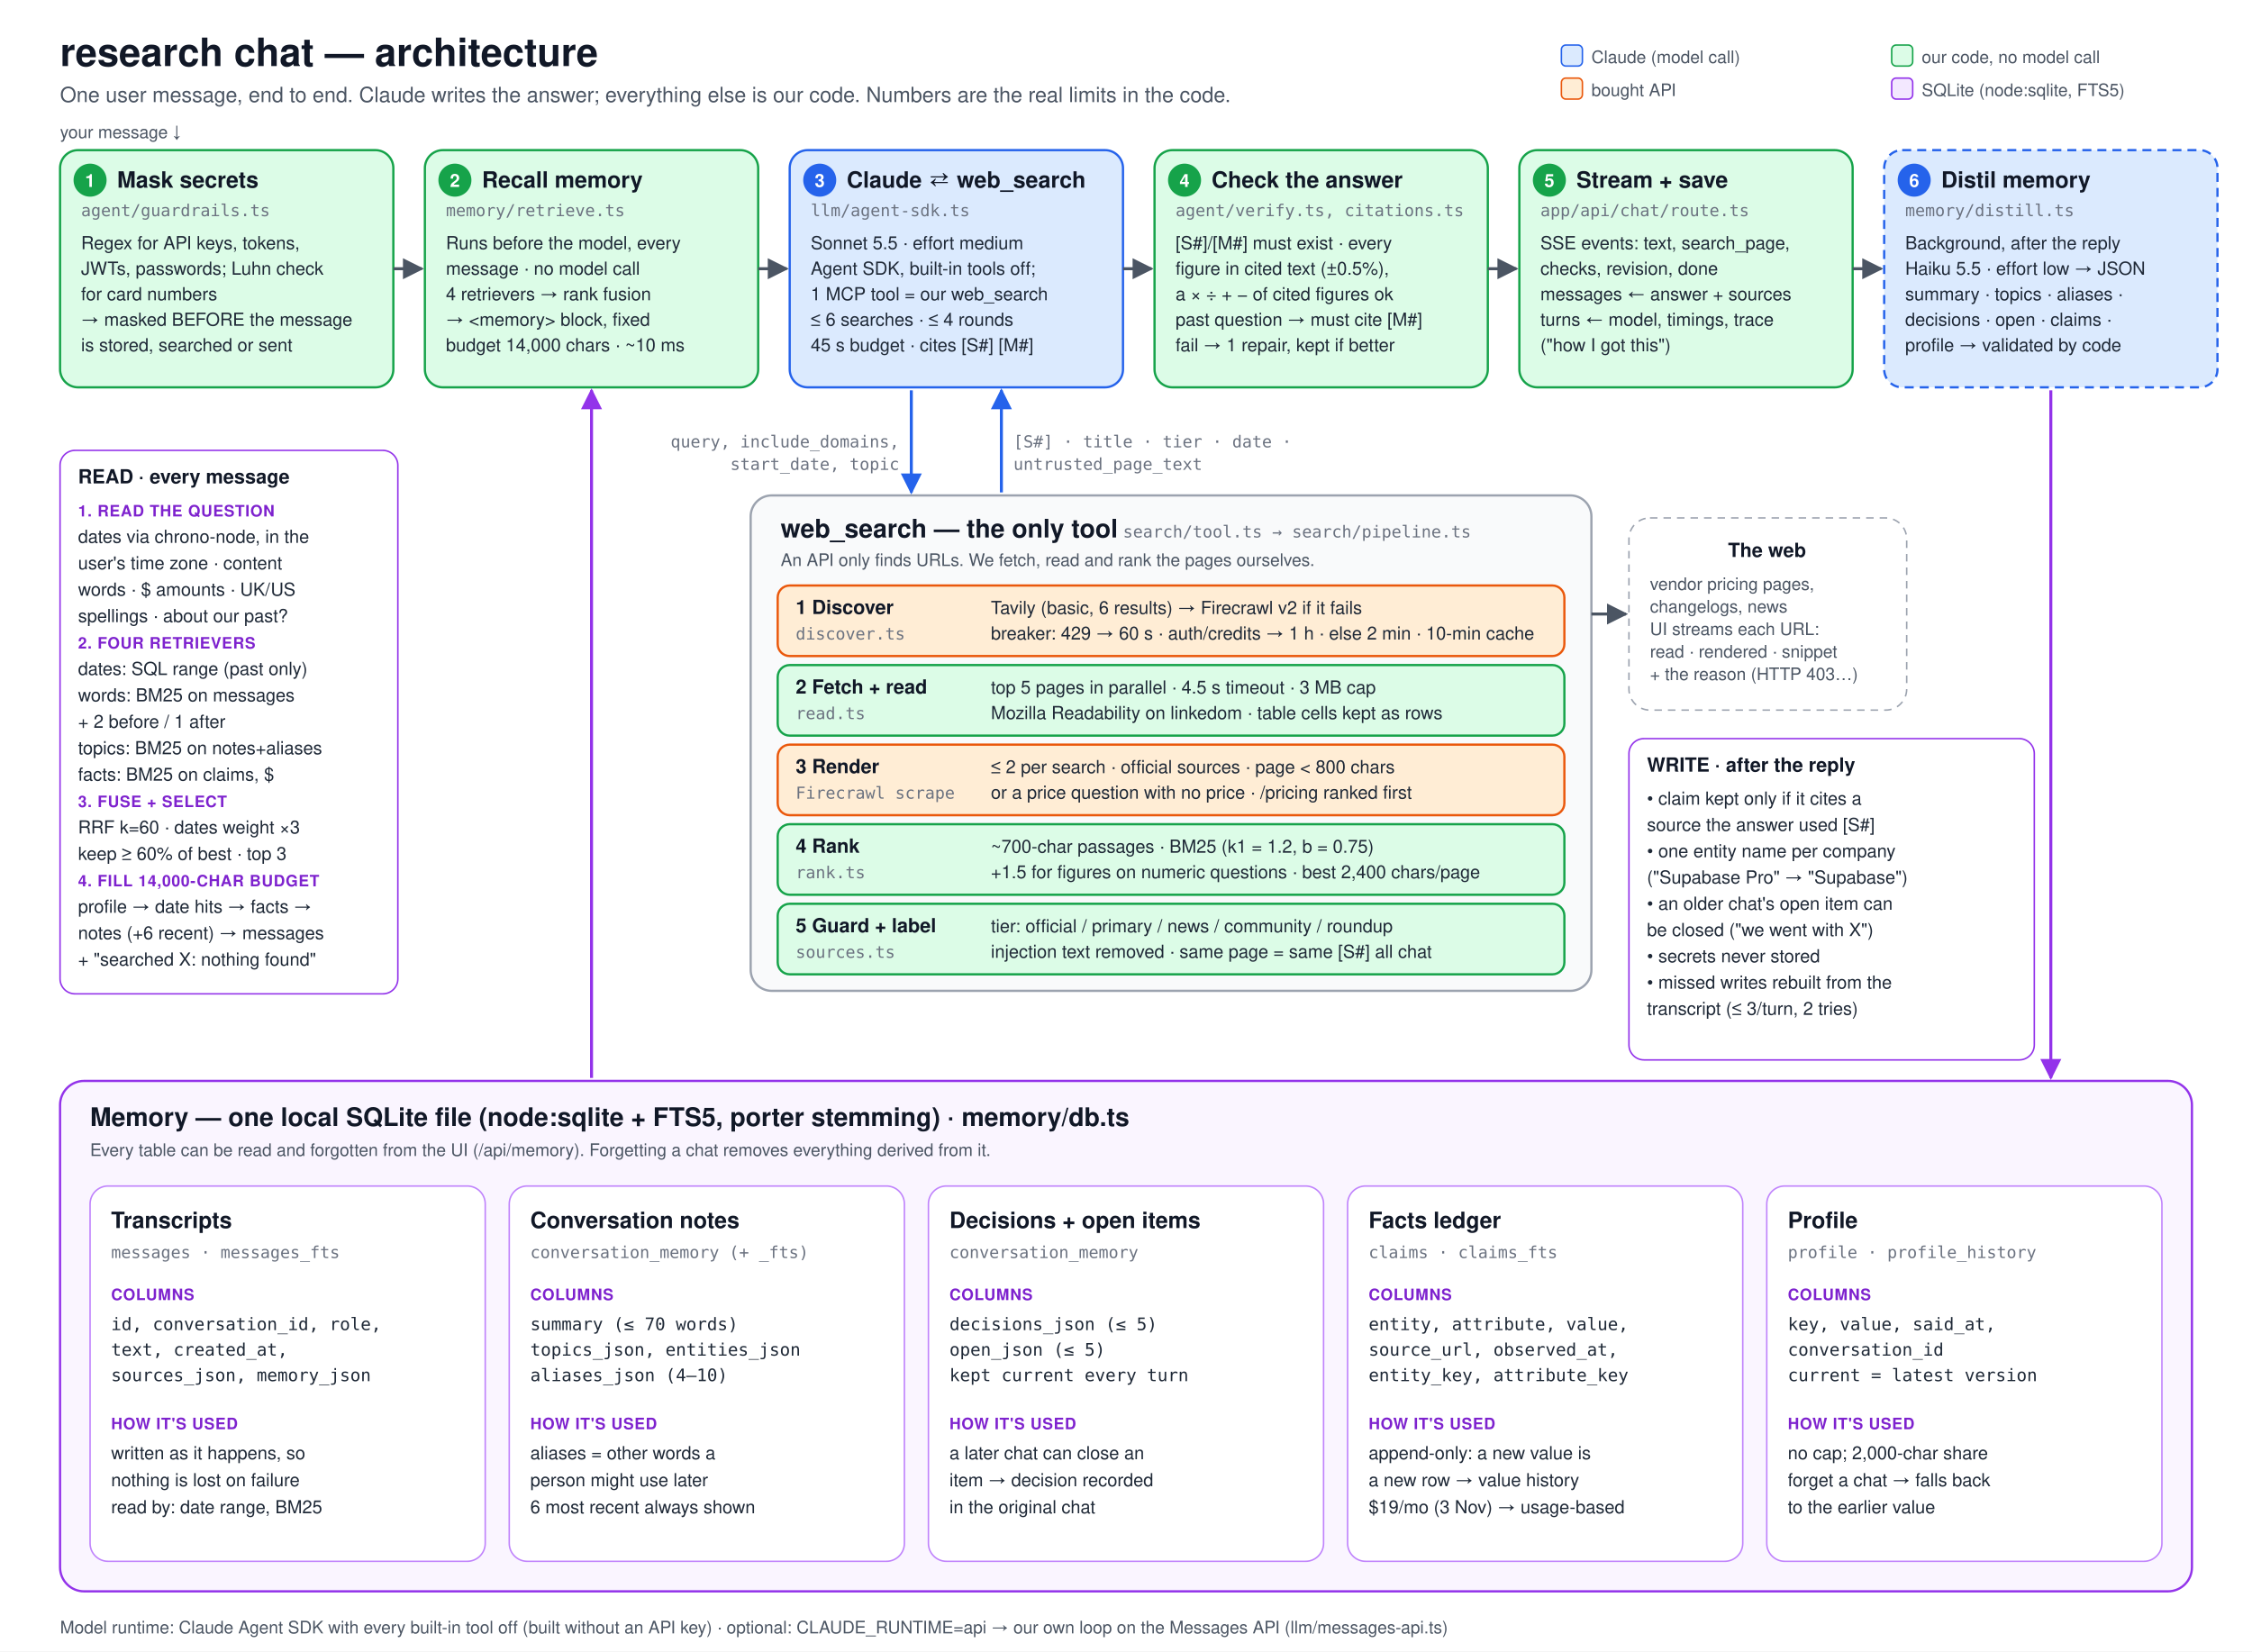
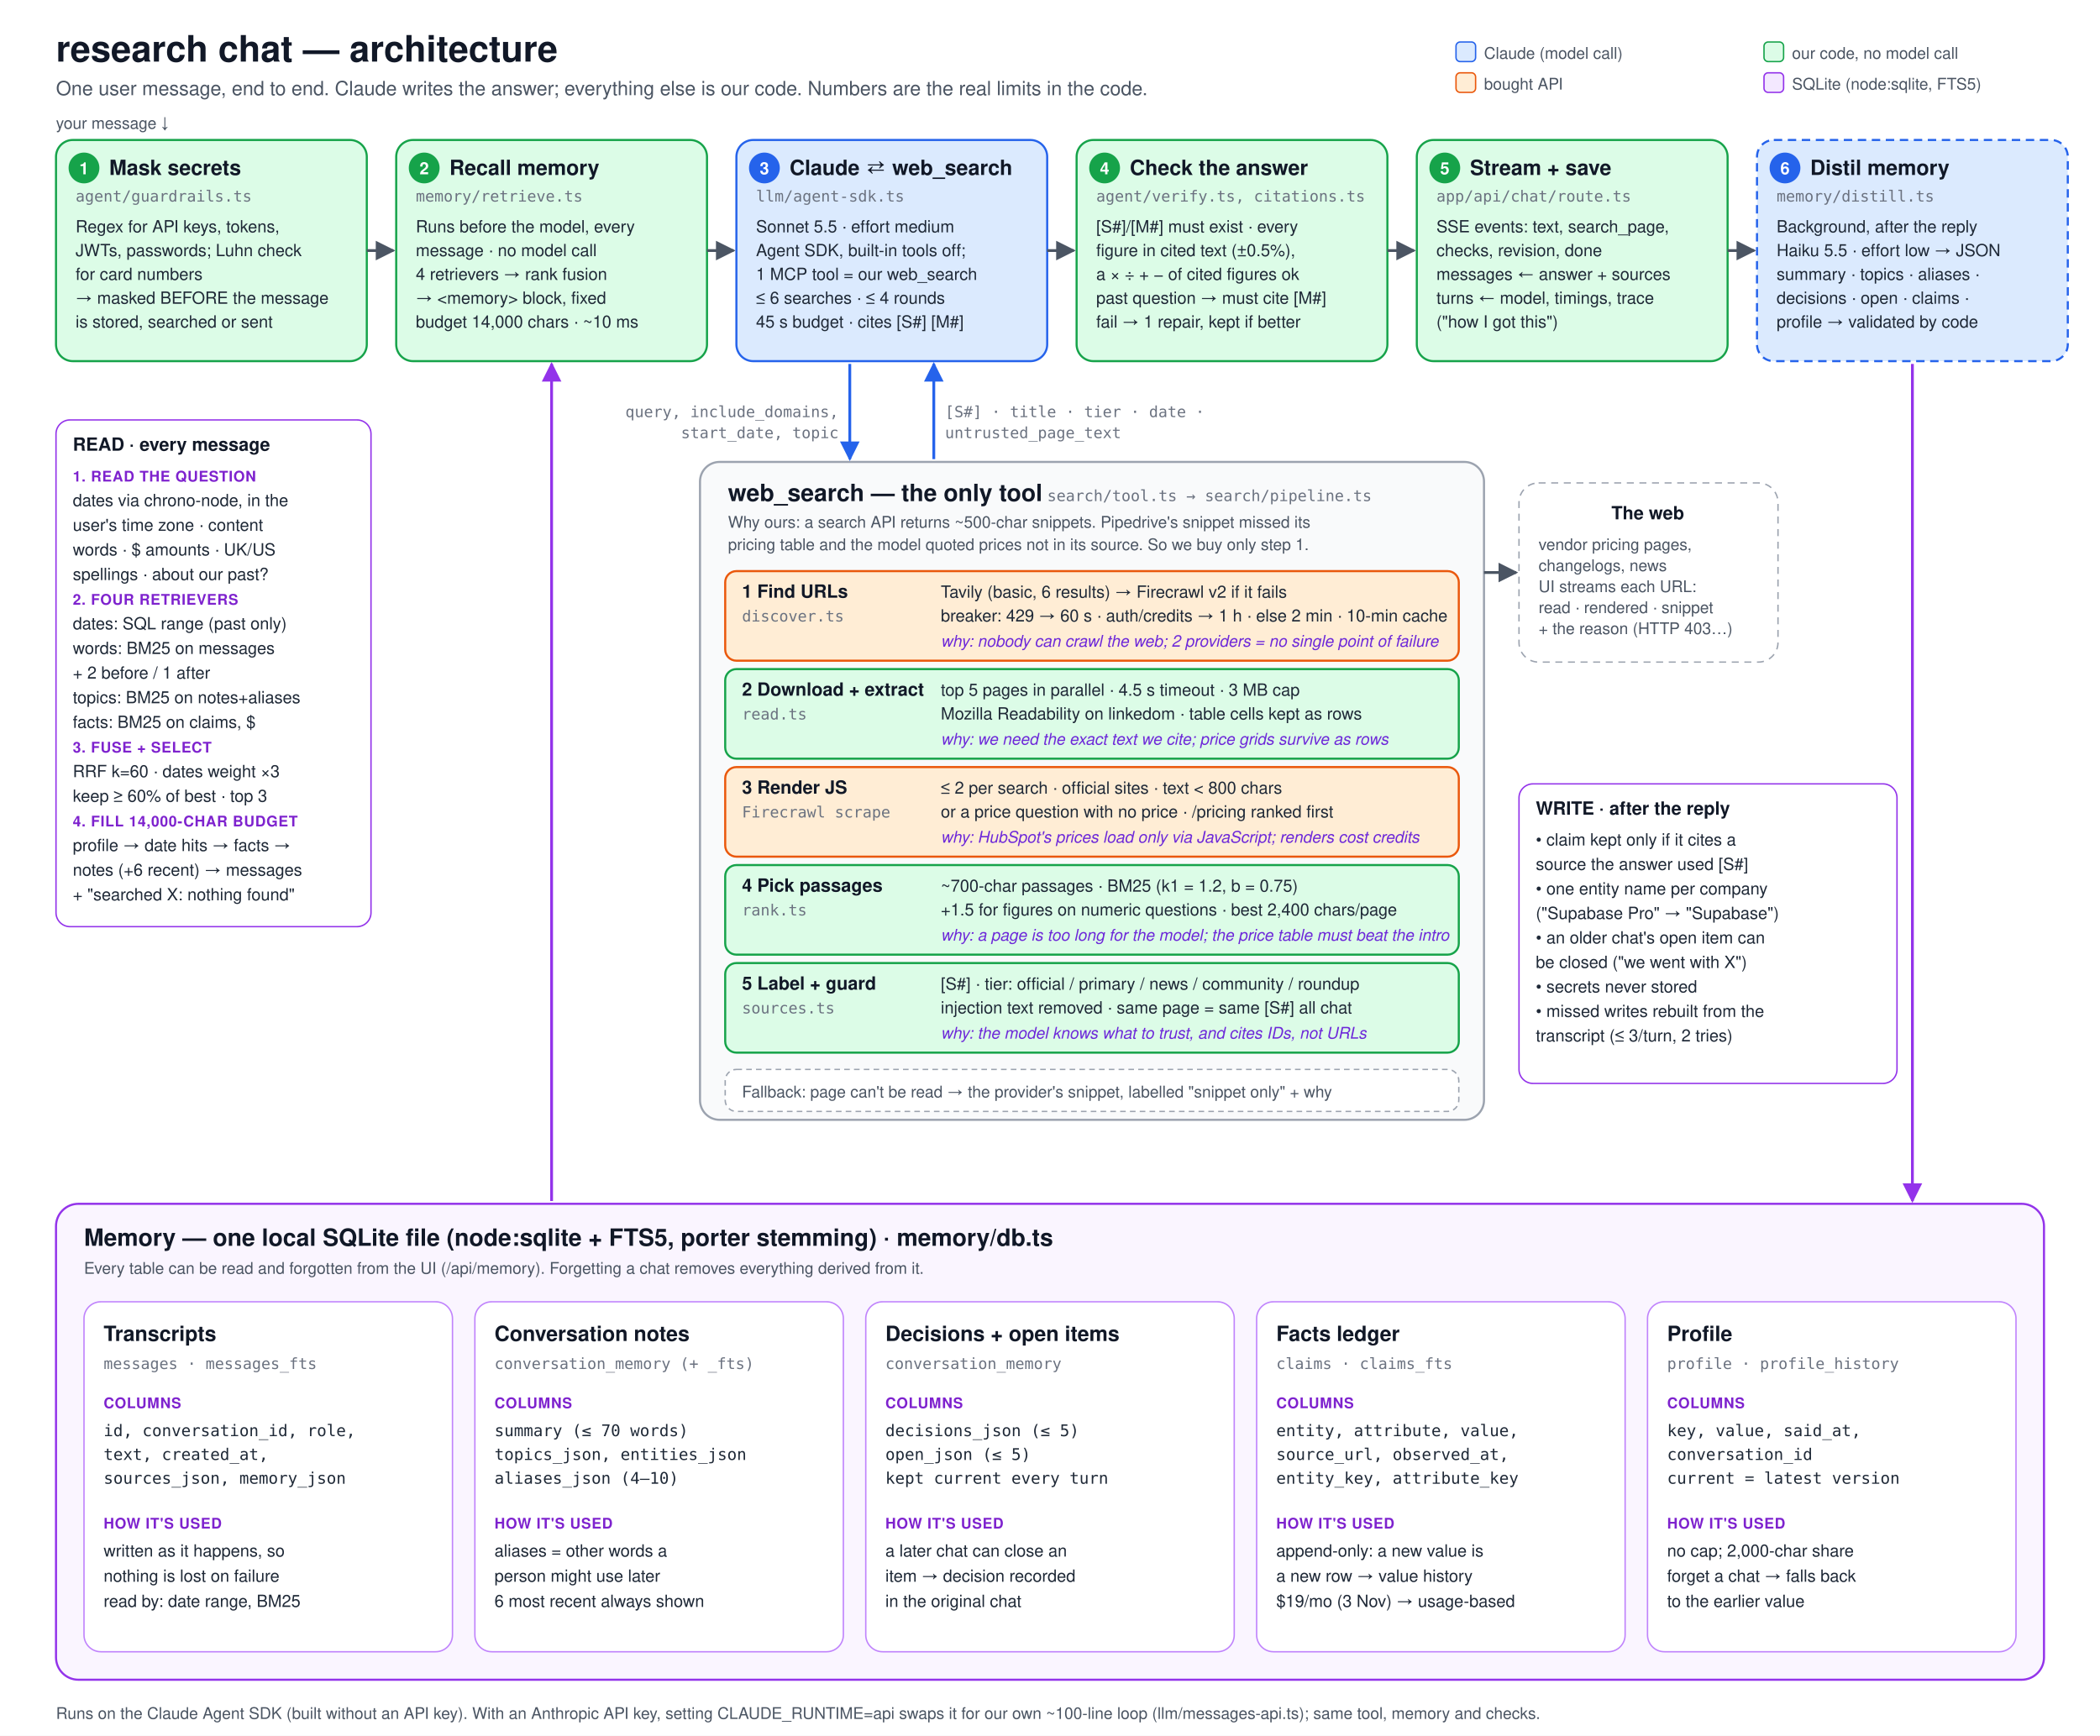
- <svg xmlns="http://www.w3.org/2000/svg" viewBox="0 0 1500 1100" width="1500" height="1100" font-family="-apple-system, 'Segoe UI', Helvetica, Arial, sans-serif">
+ <svg xmlns="http://www.w3.org/2000/svg" viewBox="0 0 1500 1240" width="1500" height="1240" font-family="-apple-system, 'Segoe UI', Helvetica, Arial, sans-serif">
  <defs>
    <marker id="ag" viewBox="0 0 10 10" refX="9" refY="5" markerWidth="7" markerHeight="7" orient="auto-start-reverse">
      <path d="M0,0 L10,5 L0,10 z" fill="#4b5563" />
    </marker>
    <marker id="ab" viewBox="0 0 10 10" refX="9" refY="5" markerWidth="7" markerHeight="7" orient="auto-start-reverse">
      <path d="M0,0 L10,5 L0,10 z" fill="#2563eb" />
    </marker>
    <marker id="ap" viewBox="0 0 10 10" refX="9" refY="5" markerWidth="7" markerHeight="7" orient="auto-start-reverse">
      <path d="M0,0 L10,5 L0,10 z" fill="#9333ea" />
    </marker>
    <style>
.title{font-size:26px;font-weight:700;fill:#111827}
.sub{font-size:14px;fill:#4b5563}
.step{font-size:15px;font-weight:700;fill:#111827}
.num{font-size:12px;font-weight:700;fill:#fff}
.t{font-size:12px;fill:#1f2937}
.m{font-size:11.5px;fill:#1f2937;font-family:ui-monospace,SFMono-Regular,Menlo,Consolas,monospace}
.f{font-size:11px;fill:#6b7280;font-family:ui-monospace,SFMono-Regular,Menlo,Consolas,monospace}
.h{font-size:17px;font-weight:700;fill:#111827}
.lab{font-size:13px;font-weight:700;fill:#111827}
.tiny{font-size:11.5px;fill:#4b5563}
+ .why{font-size:11.5px;fill:#6d28d9;font-style:italic}
.k{font-size:10.5px;font-weight:700;fill:#7e22ce;letter-spacing:.04em}
</style>
  </defs>
-   <rect width="1500" height="1100" fill="#fff" />
+   <rect width="1500" height="1240" fill="#fff" />
  <text x="40" y="44" class="title" text-anchor="start">research chat — architecture</text>
  <text x="40" y="68" class="sub" text-anchor="start">One user message, end to end. Claude writes the answer; everything else is our code. Numbers are the real limits in the code.</text>
  <rect x="1040" y="30" width="14" height="14" rx="3" fill="#dbeafe" stroke="#2563eb" />
  <text x="1060" y="42" class="tiny" text-anchor="start">Claude (model call)</text>
  <rect x="1260" y="30" width="14" height="14" rx="3" fill="#dcfce7" stroke="#16a34a" />
  <text x="1280" y="42" class="tiny" text-anchor="start">our code, no model call</text>
  <rect x="1040" y="52" width="14" height="14" rx="3" fill="#ffedd5" stroke="#ea580c" />
  <text x="1060" y="64" class="tiny" text-anchor="start">bought API</text>
  <rect x="1260" y="52" width="14" height="14" rx="3" fill="#f3e8ff" stroke="#9333ea" />
  <text x="1280" y="64" class="tiny" text-anchor="start">SQLite (node:sqlite, FTS5)</text>
  <rect x="40" y="100" width="222" height="158" rx="12" fill="#dcfce7" stroke="#16a34a" stroke-width="1.5" />
  <circle cx="60" cy="120" r="11" fill="#16a34a" />
  <text x="60" y="124.5" class="num" text-anchor="middle">1</text>
  <text x="78" y="125" class="step" text-anchor="start">Mask secrets</text>
  <text x="54" y="144" class="f" text-anchor="start">agent/guardrails.ts</text>
  <text x="54" y="166" class="t" text-anchor="start">Regex for API keys, tokens,</text>
  <text x="54" y="183" class="t" text-anchor="start">JWTs, passwords; Luhn check</text>
  <text x="54" y="200" class="t" text-anchor="start">for card numbers</text>
  <text x="54" y="217" class="t" text-anchor="start">→ masked BEFORE the message</text>
  <text x="54" y="234" class="t" text-anchor="start">is stored, searched or sent</text>
  <line x1="262" y1="179.0" x2="281" y2="179.0" stroke="#4b5563" stroke-width="2" marker-end="url(#ag)" />
  <rect x="283" y="100" width="222" height="158" rx="12" fill="#dcfce7" stroke="#16a34a" stroke-width="1.5" />
  <circle cx="303" cy="120" r="11" fill="#16a34a" />
  <text x="303" y="124.5" class="num" text-anchor="middle">2</text>
  <text x="321" y="125" class="step" text-anchor="start">Recall memory</text>
  <text x="297" y="144" class="f" text-anchor="start">memory/retrieve.ts</text>
  <text x="297" y="166" class="t" text-anchor="start">Runs before the model, every</text>
  <text x="297" y="183" class="t" text-anchor="start">message · no model call</text>
  <text x="297" y="200" class="t" text-anchor="start">4 retrievers → rank fusion</text>
  <text x="297" y="217" class="t" text-anchor="start">→ &lt;memory&gt; block, fixed</text>
  <text x="297" y="234" class="t" text-anchor="start">budget 14,000 chars · ~10 ms</text>
  <line x1="505" y1="179.0" x2="524" y2="179.0" stroke="#4b5563" stroke-width="2" marker-end="url(#ag)" />
  <rect x="526" y="100" width="222" height="158" rx="12" fill="#dbeafe" stroke="#2563eb" stroke-width="1.5" />
  <circle cx="546" cy="120" r="11" fill="#2563eb" />
  <text x="546" y="124.5" class="num" text-anchor="middle">3</text>
  <text x="564" y="125" class="step" text-anchor="start">Claude ⇄ web_search</text>
  <text x="540" y="144" class="f" text-anchor="start">llm/agent-sdk.ts</text>
  <text x="540" y="166" class="t" text-anchor="start">Sonnet 5.5 · effort medium</text>
  <text x="540" y="183" class="t" text-anchor="start">Agent SDK, built-in tools off;</text>
  <text x="540" y="200" class="t" text-anchor="start">1 MCP tool = our web_search</text>
  <text x="540" y="217" class="t" text-anchor="start">≤ 6 searches · ≤ 4 rounds</text>
  <text x="540" y="234" class="t" text-anchor="start">45 s budget · cites [S#] [M#]</text>
  <line x1="748" y1="179.0" x2="767" y2="179.0" stroke="#4b5563" stroke-width="2" marker-end="url(#ag)" />
  <rect x="769" y="100" width="222" height="158" rx="12" fill="#dcfce7" stroke="#16a34a" stroke-width="1.5" />
  <circle cx="789" cy="120" r="11" fill="#16a34a" />
  <text x="789" y="124.5" class="num" text-anchor="middle">4</text>
  <text x="807" y="125" class="step" text-anchor="start">Check the answer</text>
  <text x="783" y="144" class="f" text-anchor="start">agent/verify.ts, citations.ts</text>
  <text x="783" y="166" class="t" text-anchor="start">[S#]/[M#] must exist · every</text>
  <text x="783" y="183" class="t" text-anchor="start">figure in cited text (±0.5%),</text>
  <text x="783" y="200" class="t" text-anchor="start">a × ÷ + − of cited figures ok</text>
  <text x="783" y="217" class="t" text-anchor="start">past question → must cite [M#]</text>
  <text x="783" y="234" class="t" text-anchor="start">fail → 1 repair, kept if better</text>
  <line x1="991" y1="179.0" x2="1010" y2="179.0" stroke="#4b5563" stroke-width="2" marker-end="url(#ag)" />
  <rect x="1012" y="100" width="222" height="158" rx="12" fill="#dcfce7" stroke="#16a34a" stroke-width="1.5" />
  <circle cx="1032" cy="120" r="11" fill="#16a34a" />
  <text x="1032" y="124.5" class="num" text-anchor="middle">5</text>
  <text x="1050" y="125" class="step" text-anchor="start">Stream + save</text>
  <text x="1026" y="144" class="f" text-anchor="start">app/api/chat/route.ts</text>
  <text x="1026" y="166" class="t" text-anchor="start">SSE events: text, search_page,</text>
  <text x="1026" y="183" class="t" text-anchor="start">checks, revision, done</text>
  <text x="1026" y="200" class="t" text-anchor="start">messages ← answer + sources</text>
  <text x="1026" y="217" class="t" text-anchor="start">turns ← model, timings, trace</text>
  <text x="1026" y="234" class="t" text-anchor="start">("how I got this")</text>
  <line x1="1234" y1="179.0" x2="1253" y2="179.0" stroke="#4b5563" stroke-width="2" marker-end="url(#ag)" />
  <rect x="1255" y="100" width="222" height="158" rx="12" fill="#dbeafe" stroke="#2563eb" stroke-width="1.5" stroke-dasharray="6 4" />
  <circle cx="1275" cy="120" r="11" fill="#2563eb" />
  <text x="1275" y="124.5" class="num" text-anchor="middle">6</text>
  <text x="1293" y="125" class="step" text-anchor="start">Distil memory</text>
  <text x="1269" y="144" class="f" text-anchor="start">memory/distill.ts</text>
  <text x="1269" y="166" class="t" text-anchor="start">Background, after the reply</text>
  <text x="1269" y="183" class="t" text-anchor="start">Haiku 5.5 · effort low → JSON</text>
  <text x="1269" y="200" class="t" text-anchor="start">summary · topics · aliases ·</text>
  <text x="1269" y="217" class="t" text-anchor="start">decisions · open · claims ·</text>
  <text x="1269" y="234" class="t" text-anchor="start">profile → validated by code</text>
  <text x="40" y="92" class="tiny" text-anchor="start">your message ↓</text>
-   <rect x="500" y="330" width="560" height="330" rx="14" fill="#f9fafb" stroke="#9ca3af" stroke-width="1.5" />
+   <rect x="500" y="330" width="560" height="470" rx="14" fill="#f9fafb" stroke="#9ca3af" stroke-width="1.5" />
  <text x="520" y="358" class="h" text-anchor="start">web_search — the only tool</text>
  <text x="748" y="358" class="f" text-anchor="start">search/tool.ts → search/pipeline.ts</text>
-   <text x="520" y="377" class="tiny" text-anchor="start">An API only finds URLs. We fetch, read and rank the pages ourselves.</text>
-   <rect x="518" y="390" width="524" height="47" rx="8" fill="#ffedd5" stroke="#ea580c" stroke-width="1.5" />
-   <text x="530" y="409" class="lab" text-anchor="start">1 Discover</text>
-   <text x="530" y="426" class="f" text-anchor="start">discover.ts</text>
-   <text x="660" y="409" class="t" text-anchor="start">Tavily (basic, 6 results) → Firecrawl v2 if it fails</text>
-   <text x="660" y="426" class="t" text-anchor="start">breaker: 429 → 60 s · auth/credits → 1 h · else 2 min · 10-min cache</text>
-   <rect x="518" y="443" width="524" height="47" rx="8" fill="#dcfce7" stroke="#16a34a" stroke-width="1.5" />
-   <text x="530" y="462" class="lab" text-anchor="start">2 Fetch + read</text>
-   <text x="530" y="479" class="f" text-anchor="start">read.ts</text>
-   <text x="660" y="462" class="t" text-anchor="start">top 5 pages in parallel · 4.5 s timeout · 3 MB cap</text>
-   <text x="660" y="479" class="t" text-anchor="start">Mozilla Readability on linkedom · table cells kept as rows</text>
-   <rect x="518" y="496" width="524" height="47" rx="8" fill="#ffedd5" stroke="#ea580c" stroke-width="1.5" />
-   <text x="530" y="515" class="lab" text-anchor="start">3 Render</text>
-   <text x="530" y="532" class="f" text-anchor="start">Firecrawl scrape</text>
-   <text x="660" y="515" class="t" text-anchor="start">≤ 2 per search · official sources · page &lt; 800 chars</text>
-   <text x="660" y="532" class="t" text-anchor="start">or a price question with no price · /pricing ranked first</text>
-   <rect x="518" y="549" width="524" height="47" rx="8" fill="#dcfce7" stroke="#16a34a" stroke-width="1.5" />
-   <text x="530" y="568" class="lab" text-anchor="start">4 Rank</text>
-   <text x="530" y="585" class="f" text-anchor="start">rank.ts</text>
-   <text x="660" y="568" class="t" text-anchor="start">~700-char passages · BM25 (k1 = 1.2, b = 0.75)</text>
-   <text x="660" y="585" class="t" text-anchor="start">+1.5 for figures on numeric questions · best 2,400 chars/page</text>
-   <rect x="518" y="602" width="524" height="47" rx="8" fill="#dcfce7" stroke="#16a34a" stroke-width="1.5" />
-   <text x="530" y="621" class="lab" text-anchor="start">5 Guard + label</text>
-   <text x="530" y="638" class="f" text-anchor="start">sources.ts</text>
-   <text x="660" y="621" class="t" text-anchor="start">tier: official / primary / news / community / roundup</text>
-   <text x="660" y="638" class="t" text-anchor="start">injection text removed · same page = same [S#] all chat</text>
+   <text x="520" y="377" class="tiny" text-anchor="start">Why ours: a search API returns ~500-char snippets. Pipedrive's snippet missed its</text>
+   <text x="520" y="393" class="tiny" text-anchor="start">pricing table and the model quoted prices not in its source. So we buy only step 1.</text>
+   <rect x="518" y="408" width="524" height="64" rx="8" fill="#ffedd5" stroke="#ea580c" stroke-width="1.5" />
+   <text x="530" y="427" class="lab" text-anchor="start">1 Find URLs</text>
+   <text x="530" y="444" class="f" text-anchor="start">discover.ts</text>
+   <text x="672" y="427" class="t" text-anchor="start">Tavily (basic, 6 results) → Firecrawl v2 if it fails</text>
+   <text x="672" y="444" class="t" text-anchor="start">breaker: 429 → 60 s · auth/credits → 1 h · else 2 min · 10-min cache</text>
+   <text x="672" y="462" class="why" text-anchor="start">why: nobody can crawl the web; 2 providers = no single point of failure</text>
+   <rect x="518" y="478" width="524" height="64" rx="8" fill="#dcfce7" stroke="#16a34a" stroke-width="1.5" />
+   <text x="530" y="497" class="lab" text-anchor="start">2 Download + extract</text>
+   <text x="530" y="514" class="f" text-anchor="start">read.ts</text>
+   <text x="672" y="497" class="t" text-anchor="start">top 5 pages in parallel · 4.5 s timeout · 3 MB cap</text>
+   <text x="672" y="514" class="t" text-anchor="start">Mozilla Readability on linkedom · table cells kept as rows</text>
+   <text x="672" y="532" class="why" text-anchor="start">why: we need the exact text we cite; price grids survive as rows</text>
+   <rect x="518" y="548" width="524" height="64" rx="8" fill="#ffedd5" stroke="#ea580c" stroke-width="1.5" />
+   <text x="530" y="567" class="lab" text-anchor="start">3 Render JS</text>
+   <text x="530" y="584" class="f" text-anchor="start">Firecrawl scrape</text>
+   <text x="672" y="567" class="t" text-anchor="start">≤ 2 per search · official sites · text &lt; 800 chars</text>
+   <text x="672" y="584" class="t" text-anchor="start">or a price question with no price · /pricing ranked first</text>
+   <text x="672" y="602" class="why" text-anchor="start">why: HubSpot's prices load only via JavaScript; renders cost credits</text>
+   <rect x="518" y="618" width="524" height="64" rx="8" fill="#dcfce7" stroke="#16a34a" stroke-width="1.5" />
+   <text x="530" y="637" class="lab" text-anchor="start">4 Pick passages</text>
+   <text x="530" y="654" class="f" text-anchor="start">rank.ts</text>
+   <text x="672" y="637" class="t" text-anchor="start">~700-char passages · BM25 (k1 = 1.2, b = 0.75)</text>
+   <text x="672" y="654" class="t" text-anchor="start">+1.5 for figures on numeric questions · best 2,400 chars/page</text>
+   <text x="672" y="672" class="why" text-anchor="start">why: a page is too long for the model; the price table must beat the intro</text>
+   <rect x="518" y="688" width="524" height="64" rx="8" fill="#dcfce7" stroke="#16a34a" stroke-width="1.5" />
+   <text x="530" y="707" class="lab" text-anchor="start">5 Label + guard</text>
+   <text x="530" y="724" class="f" text-anchor="start">sources.ts</text>
+   <text x="672" y="707" class="t" text-anchor="start">[S#] · tier: official / primary / news / community / roundup</text>
+   <text x="672" y="724" class="t" text-anchor="start">injection text removed · same page = same [S#] all chat</text>
+   <text x="672" y="742" class="why" text-anchor="start">why: the model knows what to trust, and cites IDs, not URLs</text>
+   <rect x="518" y="764" width="524" height="30" rx="8" fill="#ffffff" stroke="#9ca3af" stroke-dasharray="4 3" />
+   <text x="530" y="784" class="tiny" text-anchor="start">Fallback: page can't be read → the provider's snippet, labelled "snippet only" + why</text>
  <line x1="607.0" y1="260" x2="607.0" y2="328" stroke="#2563eb" stroke-width="2" marker-end="url(#ab)" />
  <line x1="667.0" y1="328" x2="667.0" y2="260" stroke="#2563eb" stroke-width="2" marker-end="url(#ab)" />
  <text x="599.0" y="298" class="f" text-anchor="end">query, include_domains,</text>
  <text x="599.0" y="313" class="f" text-anchor="end">start_date, topic</text>
  <text x="675.0" y="298" class="f" text-anchor="start">[S#] · title · tier · date ·</text>
  <text x="675.0" y="313" class="f" text-anchor="start">untrusted_page_text</text>
  <rect x="1085" y="345" width="185" height="128" rx="14" fill="#fff" stroke="#9ca3af" stroke-dasharray="5 4" />
  <text x="1177" y="371" class="lab" text-anchor="middle">The web</text>
  <text x="1099" y="393" class="tiny" text-anchor="start">vendor pricing pages,</text>
  <text x="1099" y="408" class="tiny" text-anchor="start">changelogs, news</text>
  <text x="1099" y="423" class="tiny" text-anchor="start">UI streams each URL:</text>
  <text x="1099" y="438" class="tiny" text-anchor="start">read · rendered · snippet</text>
  <text x="1099" y="453" class="tiny" text-anchor="start">+ the reason (HTTP 403…)</text>
  <line x1="1060" y1="409" x2="1083" y2="409" stroke="#4b5563" stroke-width="2" marker-end="url(#ag)" />
-   <rect x="40" y="720" width="1420" height="340" rx="16" fill="#faf5ff" stroke="#9333ea" stroke-width="1.5" />
-   <text x="60" y="750" class="h" text-anchor="start">Memory — one local SQLite file (node:sqlite + FTS5, porter stemming) · memory/db.ts</text>
-   <text x="60" y="770" class="tiny" text-anchor="start">Every table can be read and forgotten from the UI (/api/memory). Forgetting a chat removes everything derived from it.</text>
-   <line x1="394.0" y1="718" x2="394.0" y2="260" stroke="#9333ea" stroke-width="2" marker-end="url(#ap)" />
+   <rect x="40" y="860" width="1420" height="340" rx="16" fill="#faf5ff" stroke="#9333ea" stroke-width="1.5" />
+   <text x="60" y="890" class="h" text-anchor="start">Memory — one local SQLite file (node:sqlite + FTS5, porter stemming) · memory/db.ts</text>
+   <text x="60" y="910" class="tiny" text-anchor="start">Every table can be read and forgotten from the UI (/api/memory). Forgetting a chat removes everything derived from it.</text>
+   <line x1="394.0" y1="858" x2="394.0" y2="260" stroke="#9333ea" stroke-width="2" marker-end="url(#ap)" />
  <rect x="40" y="300" width="225" height="362" rx="10" fill="#fff" stroke="#9333ea" />
  <text x="52" y="322" class="lab" text-anchor="start">READ · every message</text>
  <text x="52" y="344.0" class="k" text-anchor="start">1. READ THE QUESTION</text>
  <text x="52" y="361.6" class="t" text-anchor="start">dates via chrono-node, in the</text>
  <text x="52" y="379.2" class="t" text-anchor="start">user's time zone · content</text>
  <text x="52" y="396.8" class="t" text-anchor="start">words · $ amounts · UK/US</text>
  <text x="52" y="414.4" class="t" text-anchor="start">spellings · about our past?</text>
  <text x="52" y="432.0" class="k" text-anchor="start">2. FOUR RETRIEVERS</text>
  <text x="52" y="449.6" class="t" text-anchor="start">dates: SQL range (past only)</text>
  <text x="52" y="467.2" class="t" text-anchor="start">words: BM25 on messages</text>
  <text x="52" y="484.8" class="t" text-anchor="start">  + 2 before / 1 after</text>
  <text x="52" y="502.4" class="t" text-anchor="start">topics: BM25 on notes+aliases</text>
  <text x="52" y="520.0" class="t" text-anchor="start">facts: BM25 on claims, $</text>
  <text x="52" y="537.6" class="k" text-anchor="start">3. FUSE + SELECT</text>
  <text x="52" y="555.2" class="t" text-anchor="start">RRF k=60 · dates weight ×3</text>
  <text x="52" y="572.8" class="t" text-anchor="start">keep ≥ 60% of best · top 3</text>
  <text x="52" y="590.4" class="k" text-anchor="start">4. FILL 14,000-CHAR BUDGET</text>
  <text x="52" y="608.0" class="t" text-anchor="start">profile → date hits → facts →</text>
  <text x="52" y="625.6" class="t" text-anchor="start">notes (+6 recent) → messages</text>
  <text x="52" y="643.2" class="t" text-anchor="start">+ "searched X: nothing found"</text>
-   <line x1="1366.0" y1="260" x2="1366.0" y2="718" stroke="#9333ea" stroke-width="2" marker-end="url(#ap)" />
-   <rect x="1085" y="492" width="270" height="214" rx="10" fill="#fff" stroke="#9333ea" />
-   <text x="1097" y="514" class="lab" text-anchor="start">WRITE · after the reply</text>
-   <text x="1097" y="536.0" class="t" text-anchor="start">• claim kept only if it cites a</text>
-   <text x="1097" y="553.5" class="t" text-anchor="start">   source the answer used [S#]</text>
-   <text x="1097" y="571.0" class="t" text-anchor="start">• one entity name per company</text>
-   <text x="1097" y="588.5" class="t" text-anchor="start">   ("Supabase Pro" → "Supabase")</text>
-   <text x="1097" y="606.0" class="t" text-anchor="start">• an older chat's open item can</text>
-   <text x="1097" y="623.5" class="t" text-anchor="start">   be closed ("we went with X")</text>
-   <text x="1097" y="641.0" class="t" text-anchor="start">• secrets never stored</text>
-   <text x="1097" y="658.5" class="t" text-anchor="start">• missed writes rebuilt from the</text>
-   <text x="1097" y="676.0" class="t" text-anchor="start">   transcript (≤ 3/turn, 2 tries)</text>
-   <rect x="60.0" y="790" width="263.2" height="250" rx="12" fill="#fff" stroke="#c084fc" />
-   <text x="74.0" y="818" class="step" text-anchor="start">Transcripts</text>
-   <text x="74.0" y="838" class="f" text-anchor="start">messages · messages_fts</text>
-   <text x="74.0" y="866" class="k" text-anchor="start">COLUMNS</text>
-   <text x="74.0" y="886" class="m" text-anchor="start">id, conversation_id, role,</text>
-   <text x="74.0" y="903" class="m" text-anchor="start">text, created_at,</text>
-   <text x="74.0" y="920" class="m" text-anchor="start">sources_json, memory_json</text>
-   <text x="74.0" y="952" class="k" text-anchor="start">HOW IT'S USED</text>
-   <text x="74.0" y="972" class="t" text-anchor="start">written as it happens, so</text>
-   <text x="74.0" y="990" class="t" text-anchor="start">nothing is lost on failure</text>
-   <text x="74.0" y="1008" class="t" text-anchor="start">read by: date range, BM25</text>
-   <rect x="339.2" y="790" width="263.2" height="250" rx="12" fill="#fff" stroke="#c084fc" />
-   <text x="353.2" y="818" class="step" text-anchor="start">Conversation notes</text>
-   <text x="353.2" y="838" class="f" text-anchor="start">conversation_memory (+ _fts)</text>
-   <text x="353.2" y="866" class="k" text-anchor="start">COLUMNS</text>
-   <text x="353.2" y="886" class="m" text-anchor="start">summary (≤ 70 words)</text>
-   <text x="353.2" y="903" class="m" text-anchor="start">topics_json, entities_json</text>
-   <text x="353.2" y="920" class="m" text-anchor="start">aliases_json (4–10)</text>
-   <text x="353.2" y="952" class="k" text-anchor="start">HOW IT'S USED</text>
-   <text x="353.2" y="972" class="t" text-anchor="start">aliases = other words a</text>
-   <text x="353.2" y="990" class="t" text-anchor="start">person might use later</text>
-   <text x="353.2" y="1008" class="t" text-anchor="start">6 most recent always shown</text>
-   <rect x="618.4" y="790" width="263.2" height="250" rx="12" fill="#fff" stroke="#c084fc" />
-   <text x="632.4" y="818" class="step" text-anchor="start">Decisions + open items</text>
-   <text x="632.4" y="838" class="f" text-anchor="start">conversation_memory</text>
-   <text x="632.4" y="866" class="k" text-anchor="start">COLUMNS</text>
-   <text x="632.4" y="886" class="m" text-anchor="start">decisions_json (≤ 5)</text>
-   <text x="632.4" y="903" class="m" text-anchor="start">open_json (≤ 5)</text>
-   <text x="632.4" y="920" class="m" text-anchor="start">kept current every turn</text>
-   <text x="632.4" y="952" class="k" text-anchor="start">HOW IT'S USED</text>
-   <text x="632.4" y="972" class="t" text-anchor="start">a later chat can close an</text>
-   <text x="632.4" y="990" class="t" text-anchor="start">item → decision recorded</text>
-   <text x="632.4" y="1008" class="t" text-anchor="start">in the original chat</text>
-   <rect x="897.6" y="790" width="263.2" height="250" rx="12" fill="#fff" stroke="#c084fc" />
-   <text x="911.6" y="818" class="step" text-anchor="start">Facts ledger</text>
-   <text x="911.6" y="838" class="f" text-anchor="start">claims · claims_fts</text>
-   <text x="911.6" y="866" class="k" text-anchor="start">COLUMNS</text>
-   <text x="911.6" y="886" class="m" text-anchor="start">entity, attribute, value,</text>
-   <text x="911.6" y="903" class="m" text-anchor="start">source_url, observed_at,</text>
-   <text x="911.6" y="920" class="m" text-anchor="start">entity_key, attribute_key</text>
-   <text x="911.6" y="952" class="k" text-anchor="start">HOW IT'S USED</text>
-   <text x="911.6" y="972" class="t" text-anchor="start">append-only: a new value is</text>
-   <text x="911.6" y="990" class="t" text-anchor="start">a new row → value history</text>
-   <text x="911.6" y="1008" class="t" text-anchor="start">$19/mo (3 Nov) → usage-based</text>
-   <rect x="1176.8" y="790" width="263.2" height="250" rx="12" fill="#fff" stroke="#c084fc" />
-   <text x="1190.8" y="818" class="step" text-anchor="start">Profile</text>
-   <text x="1190.8" y="838" class="f" text-anchor="start">profile · profile_history</text>
-   <text x="1190.8" y="866" class="k" text-anchor="start">COLUMNS</text>
-   <text x="1190.8" y="886" class="m" text-anchor="start">key, value, said_at,</text>
-   <text x="1190.8" y="903" class="m" text-anchor="start">conversation_id</text>
-   <text x="1190.8" y="920" class="m" text-anchor="start">current = latest version</text>
-   <text x="1190.8" y="952" class="k" text-anchor="start">HOW IT'S USED</text>
-   <text x="1190.8" y="972" class="t" text-anchor="start">no cap; 2,000-char share</text>
-   <text x="1190.8" y="990" class="t" text-anchor="start">forget a chat → falls back</text>
-   <text x="1190.8" y="1008" class="t" text-anchor="start">to the earlier value</text>
-   <text x="40" y="1088" class="tiny" text-anchor="start">Model runtime: Claude Agent SDK with every built-in tool off (built without an API key) · optional: CLAUDE_RUNTIME=api → our own loop on the Messages API (llm/messages-api.ts)</text>
+   <line x1="1366.0" y1="260" x2="1366.0" y2="858" stroke="#9333ea" stroke-width="2" marker-end="url(#ap)" />
+   <rect x="1085" y="560" width="270" height="214" rx="10" fill="#fff" stroke="#9333ea" />
+   <text x="1097" y="582" class="lab" text-anchor="start">WRITE · after the reply</text>
+   <text x="1097" y="604.0" class="t" text-anchor="start">• claim kept only if it cites a</text>
+   <text x="1097" y="621.5" class="t" text-anchor="start">   source the answer used [S#]</text>
+   <text x="1097" y="639.0" class="t" text-anchor="start">• one entity name per company</text>
+   <text x="1097" y="656.5" class="t" text-anchor="start">   ("Supabase Pro" → "Supabase")</text>
+   <text x="1097" y="674.0" class="t" text-anchor="start">• an older chat's open item can</text>
+   <text x="1097" y="691.5" class="t" text-anchor="start">   be closed ("we went with X")</text>
+   <text x="1097" y="709.0" class="t" text-anchor="start">• secrets never stored</text>
+   <text x="1097" y="726.5" class="t" text-anchor="start">• missed writes rebuilt from the</text>
+   <text x="1097" y="744.0" class="t" text-anchor="start">   transcript (≤ 3/turn, 2 tries)</text>
+   <rect x="60.0" y="930" width="263.2" height="250" rx="12" fill="#fff" stroke="#c084fc" />
+   <text x="74.0" y="958" class="step" text-anchor="start">Transcripts</text>
+   <text x="74.0" y="978" class="f" text-anchor="start">messages · messages_fts</text>
+   <text x="74.0" y="1006" class="k" text-anchor="start">COLUMNS</text>
+   <text x="74.0" y="1026" class="m" text-anchor="start">id, conversation_id, role,</text>
+   <text x="74.0" y="1043" class="m" text-anchor="start">text, created_at,</text>
+   <text x="74.0" y="1060" class="m" text-anchor="start">sources_json, memory_json</text>
+   <text x="74.0" y="1092" class="k" text-anchor="start">HOW IT'S USED</text>
+   <text x="74.0" y="1112" class="t" text-anchor="start">written as it happens, so</text>
+   <text x="74.0" y="1130" class="t" text-anchor="start">nothing is lost on failure</text>
+   <text x="74.0" y="1148" class="t" text-anchor="start">read by: date range, BM25</text>
+   <rect x="339.2" y="930" width="263.2" height="250" rx="12" fill="#fff" stroke="#c084fc" />
+   <text x="353.2" y="958" class="step" text-anchor="start">Conversation notes</text>
+   <text x="353.2" y="978" class="f" text-anchor="start">conversation_memory (+ _fts)</text>
+   <text x="353.2" y="1006" class="k" text-anchor="start">COLUMNS</text>
+   <text x="353.2" y="1026" class="m" text-anchor="start">summary (≤ 70 words)</text>
+   <text x="353.2" y="1043" class="m" text-anchor="start">topics_json, entities_json</text>
+   <text x="353.2" y="1060" class="m" text-anchor="start">aliases_json (4–10)</text>
+   <text x="353.2" y="1092" class="k" text-anchor="start">HOW IT'S USED</text>
+   <text x="353.2" y="1112" class="t" text-anchor="start">aliases = other words a</text>
+   <text x="353.2" y="1130" class="t" text-anchor="start">person might use later</text>
+   <text x="353.2" y="1148" class="t" text-anchor="start">6 most recent always shown</text>
+   <rect x="618.4" y="930" width="263.2" height="250" rx="12" fill="#fff" stroke="#c084fc" />
+   <text x="632.4" y="958" class="step" text-anchor="start">Decisions + open items</text>
+   <text x="632.4" y="978" class="f" text-anchor="start">conversation_memory</text>
+   <text x="632.4" y="1006" class="k" text-anchor="start">COLUMNS</text>
+   <text x="632.4" y="1026" class="m" text-anchor="start">decisions_json (≤ 5)</text>
+   <text x="632.4" y="1043" class="m" text-anchor="start">open_json (≤ 5)</text>
+   <text x="632.4" y="1060" class="m" text-anchor="start">kept current every turn</text>
+   <text x="632.4" y="1092" class="k" text-anchor="start">HOW IT'S USED</text>
+   <text x="632.4" y="1112" class="t" text-anchor="start">a later chat can close an</text>
+   <text x="632.4" y="1130" class="t" text-anchor="start">item → decision recorded</text>
+   <text x="632.4" y="1148" class="t" text-anchor="start">in the original chat</text>
+   <rect x="897.6" y="930" width="263.2" height="250" rx="12" fill="#fff" stroke="#c084fc" />
+   <text x="911.6" y="958" class="step" text-anchor="start">Facts ledger</text>
+   <text x="911.6" y="978" class="f" text-anchor="start">claims · claims_fts</text>
+   <text x="911.6" y="1006" class="k" text-anchor="start">COLUMNS</text>
+   <text x="911.6" y="1026" class="m" text-anchor="start">entity, attribute, value,</text>
+   <text x="911.6" y="1043" class="m" text-anchor="start">source_url, observed_at,</text>
+   <text x="911.6" y="1060" class="m" text-anchor="start">entity_key, attribute_key</text>
+   <text x="911.6" y="1092" class="k" text-anchor="start">HOW IT'S USED</text>
+   <text x="911.6" y="1112" class="t" text-anchor="start">append-only: a new value is</text>
+   <text x="911.6" y="1130" class="t" text-anchor="start">a new row → value history</text>
+   <text x="911.6" y="1148" class="t" text-anchor="start">$19/mo (3 Nov) → usage-based</text>
+   <rect x="1176.8" y="930" width="263.2" height="250" rx="12" fill="#fff" stroke="#c084fc" />
+   <text x="1190.8" y="958" class="step" text-anchor="start">Profile</text>
+   <text x="1190.8" y="978" class="f" text-anchor="start">profile · profile_history</text>
+   <text x="1190.8" y="1006" class="k" text-anchor="start">COLUMNS</text>
+   <text x="1190.8" y="1026" class="m" text-anchor="start">key, value, said_at,</text>
+   <text x="1190.8" y="1043" class="m" text-anchor="start">conversation_id</text>
+   <text x="1190.8" y="1060" class="m" text-anchor="start">current = latest version</text>
+   <text x="1190.8" y="1092" class="k" text-anchor="start">HOW IT'S USED</text>
+   <text x="1190.8" y="1112" class="t" text-anchor="start">no cap; 2,000-char share</text>
+   <text x="1190.8" y="1130" class="t" text-anchor="start">forget a chat → falls back</text>
+   <text x="1190.8" y="1148" class="t" text-anchor="start">to the earlier value</text>
+   <text x="40" y="1228" class="tiny" text-anchor="start">Runs on the Claude Agent SDK (built without an API key). With an Anthropic API key, setting CLAUDE_RUNTIME=api swaps it for our own ~100-line loop (llm/messages-api.ts); same tool, memory and checks.</text>
</svg>
